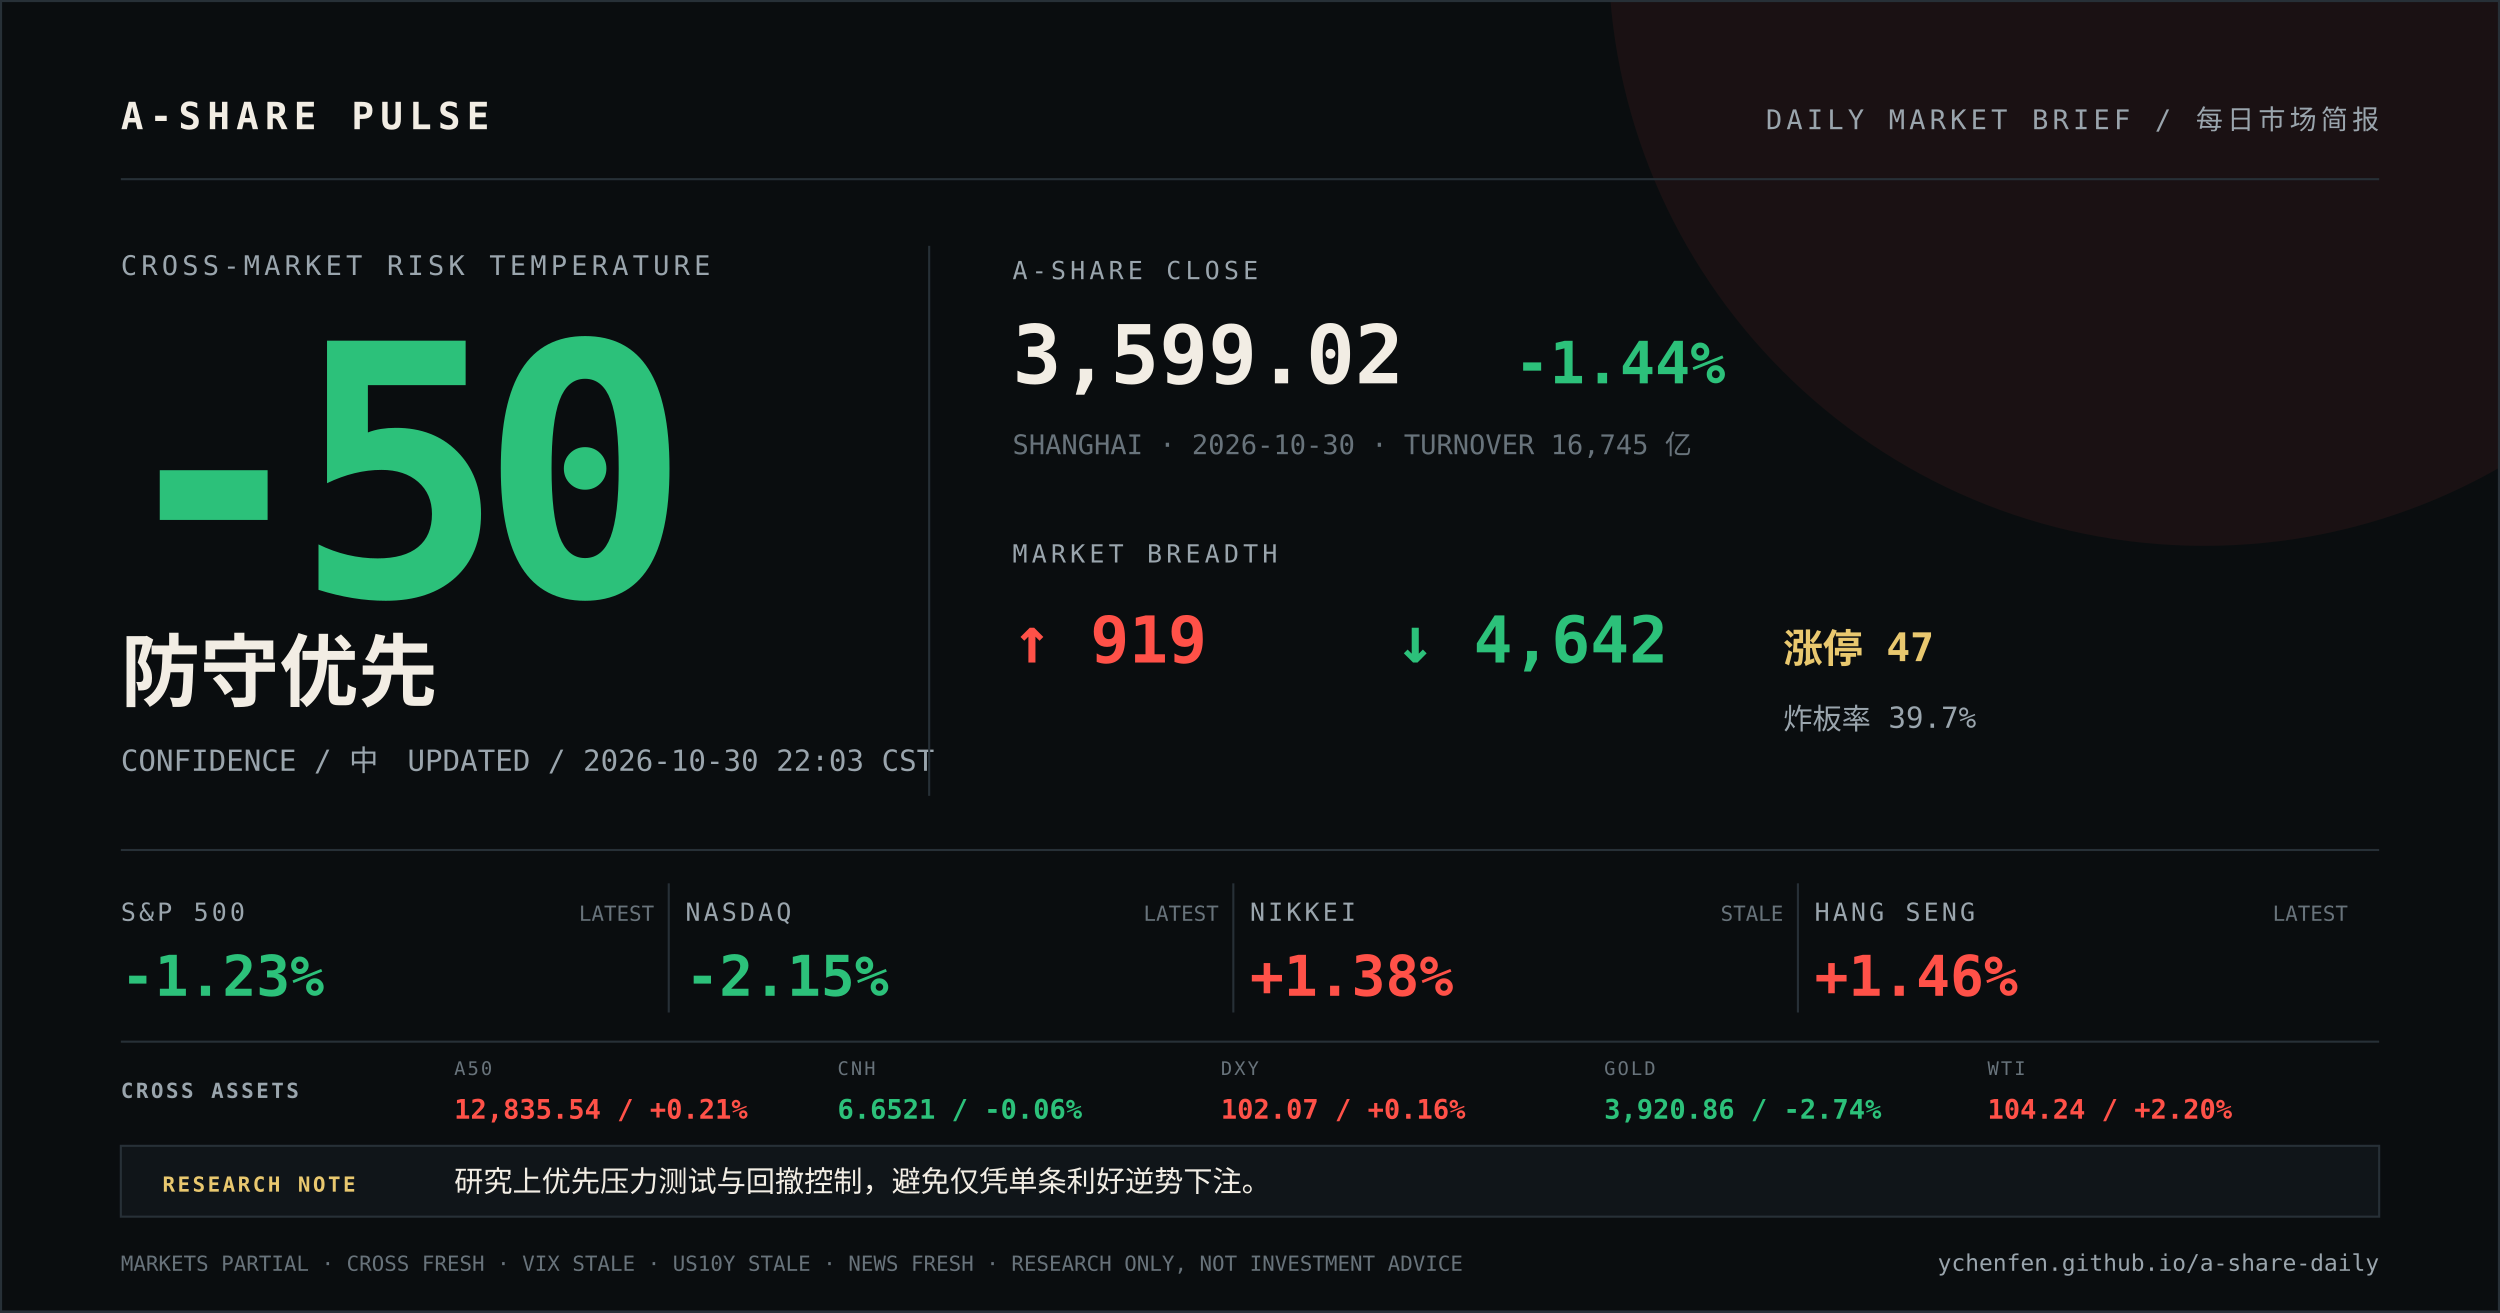
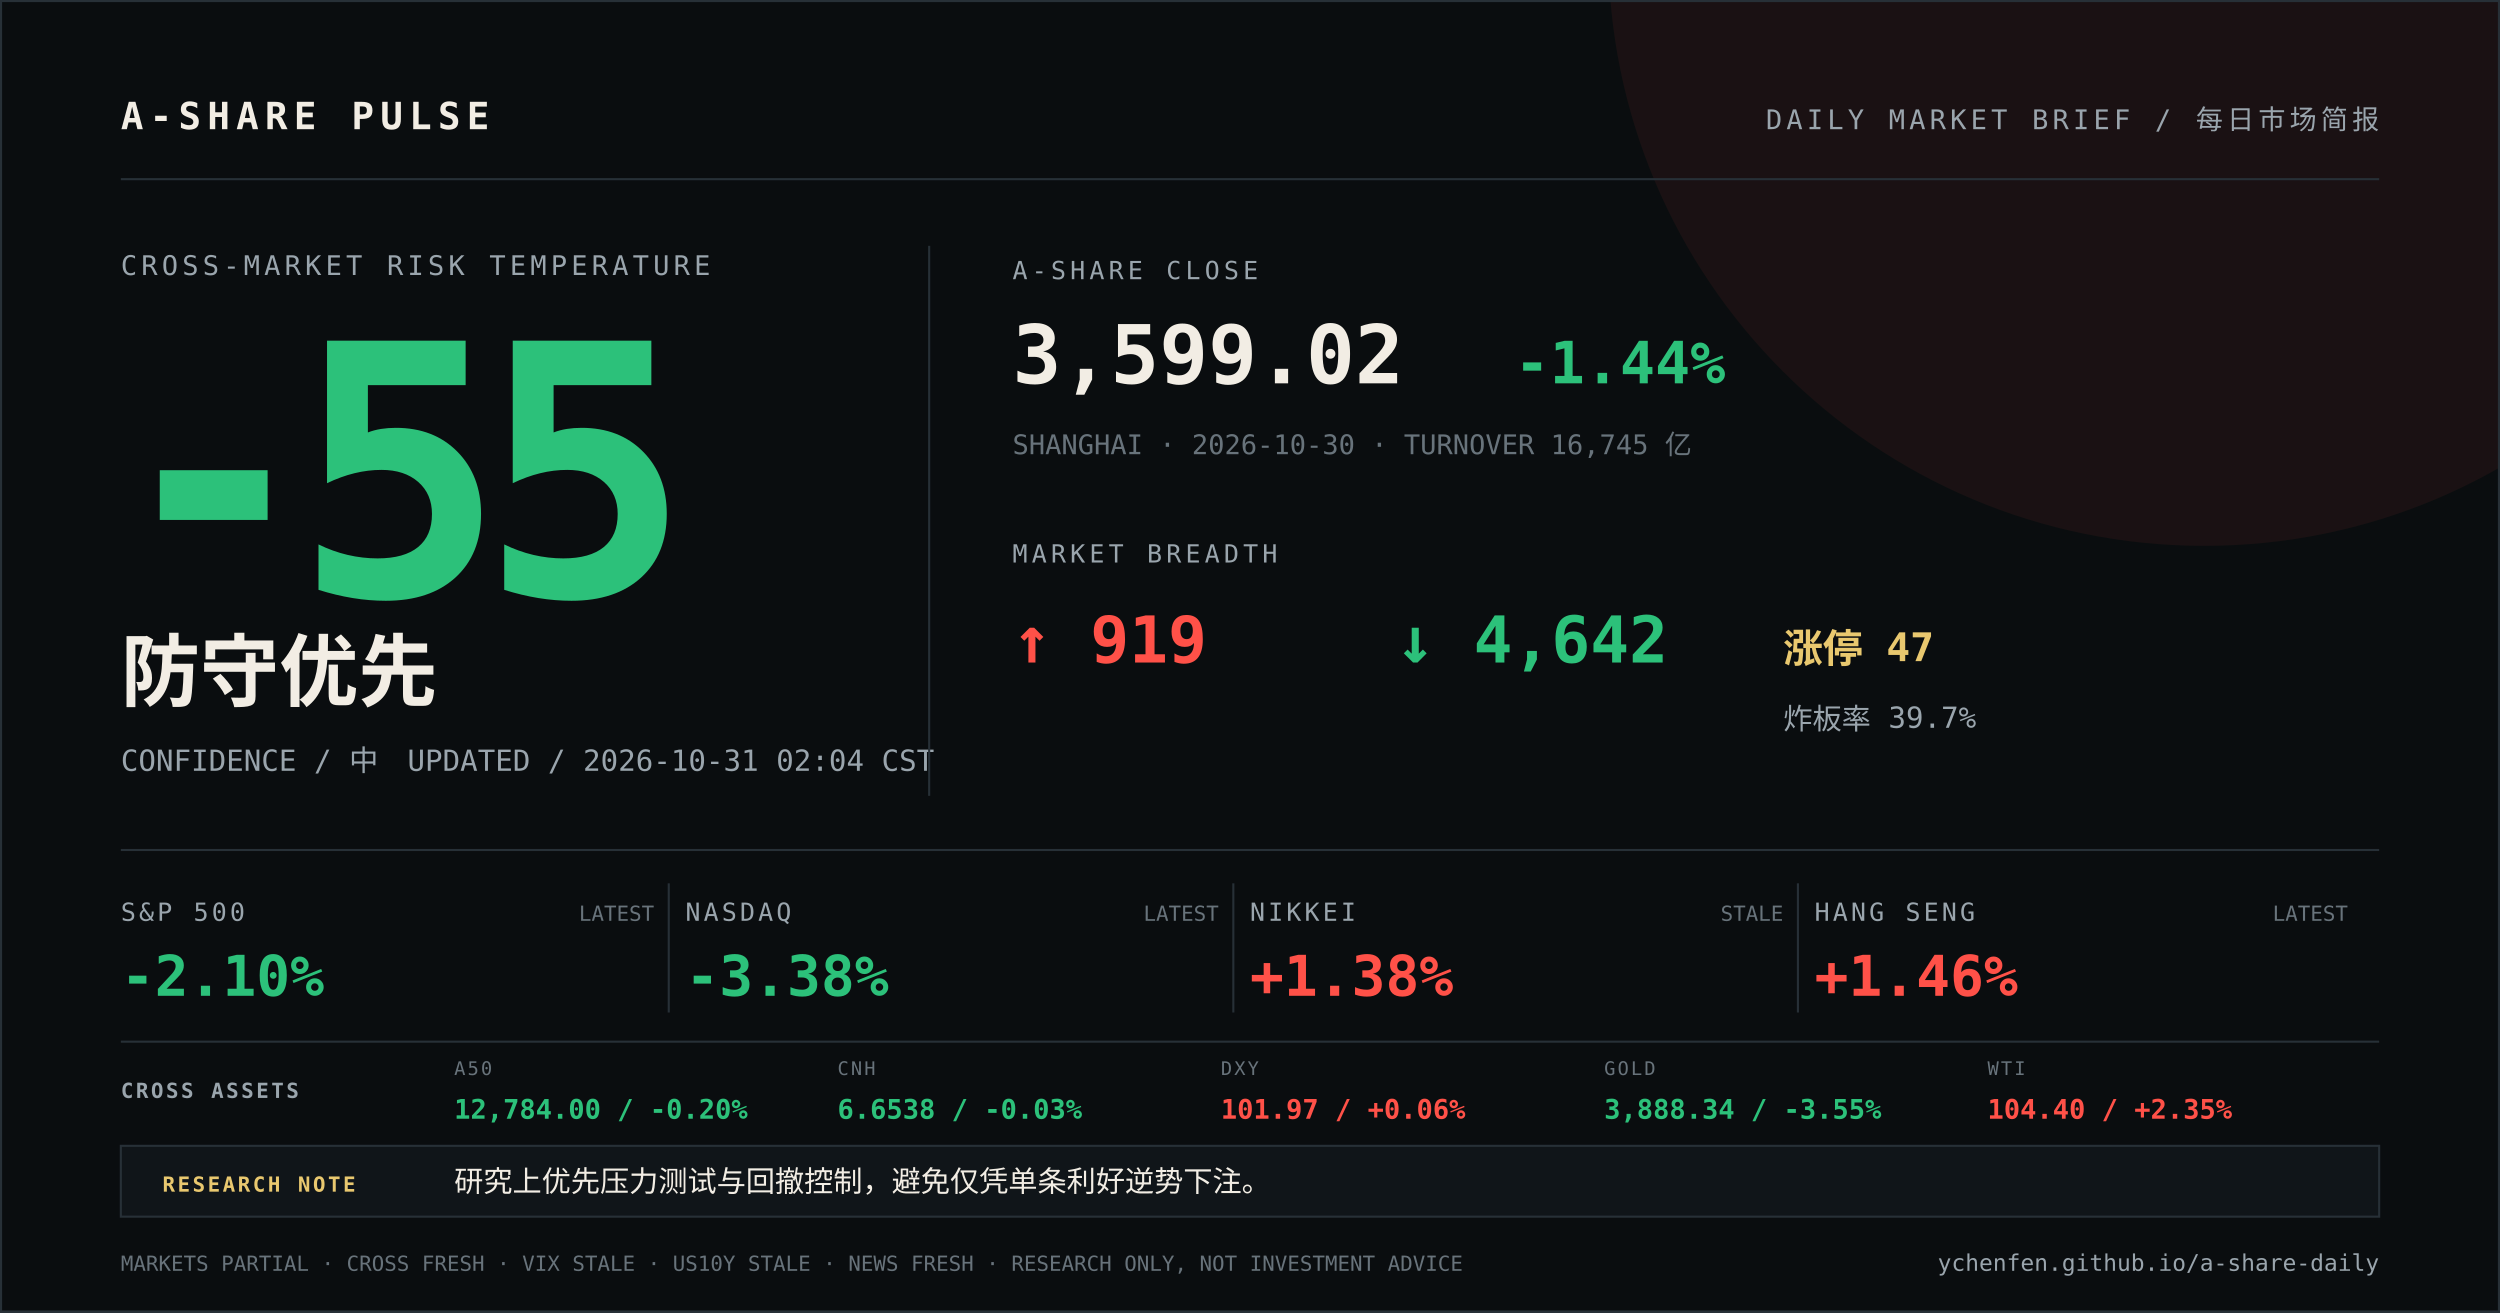
<svg xmlns="http://www.w3.org/2000/svg" width="1200" height="630" viewBox="0 0 1200 630">
  <rect width="1200" height="630" fill="#0a0d0f" />
  <circle cx="1058" cy="-24" r="286" fill="#ff5148" opacity="0.07" />
  <path d="M0 0H1200V630H0Z" fill="none" stroke="#273037" stroke-width="2" />
  <g font-family="DIN Alternate, SFMono-Regular, Menlo, monospace">
    <text x="58" y="62" fill="#f2ede4" font-size="18" font-weight="700" letter-spacing="3">A-SHARE PULSE</text>
    <text x="1142" y="62" fill="#9aa5ad" font-size="13" text-anchor="end" letter-spacing="2">DAILY MARKET BRIEF / 每日市场简报</text>
    <line x1="58" y1="86" x2="1142" y2="86" stroke="#273037" />
    <text x="58" y="132" fill="#9aa5ad" font-size="13" letter-spacing="2">CROSS-MARKET RISK TEMPERATURE</text>
-     <text x="52" y="286" fill="#2cc17a" font-size="168" font-weight="800" letter-spacing="-12">-50</text>
+     <text x="52" y="286" fill="#2cc17a" font-size="168" font-weight="800" letter-spacing="-12">-55</text>
    <text x="58" y="336" fill="#f2ede4" font-size="38" font-weight="700">防守优先</text>
-     <text x="58" y="370" fill="#9aa5ad" font-size="14">CONFIDENCE / 中　UPDATED / 2026-10-30 22:03 CST</text>
+     <text x="58" y="370" fill="#9aa5ad" font-size="14">CONFIDENCE / 中　UPDATED / 2026-10-31 02:04 CST</text>
    <line x1="446" y1="118" x2="446" y2="382" stroke="#273037" />
    <text x="486" y="134" fill="#9aa5ad" font-size="12" letter-spacing="2">A-SHARE CLOSE</text>
    <text x="486" y="184" fill="#f2ede4" font-size="39" font-weight="700">3,599.02</text>
    <text x="727" y="184" fill="#2cc17a" font-size="28" font-weight="700">-1.44%</text>
    <text x="486" y="218" fill="#68737b" font-size="13">SHANGHAI · 2026-10-30 · TURNOVER 16,745 亿</text>
    <text x="486" y="270" fill="#9aa5ad" font-size="12" letter-spacing="2">MARKET BREADTH</text>
    <text x="486" y="318" fill="#ff5148" font-size="31" font-weight="700">↑ 919</text>
    <text x="670" y="318" fill="#2cc17a" font-size="31" font-weight="700">↓ 4,642</text>
    <text x="856" y="318" fill="#e9c86f" font-size="19" font-weight="700">涨停 47</text>
    <text x="856" y="350" fill="#9aa5ad" font-size="14">炸板率 39.7%</text>
    <line x1="58" y1="408" x2="1142" y2="408" stroke="#273037" />
    <text x="58" y="442" fill="#9aa5ad" font-size="12" letter-spacing="1.5">S&amp;P 500</text>
-     <text x="58" y="478" fill="#2cc17a" font-size="27" font-weight="700">-1.23%</text>
+     <text x="58" y="478" fill="#2cc17a" font-size="27" font-weight="700">-2.10%</text>
    <text x="314" y="442" fill="#68737b" font-size="10" text-anchor="end">LATEST</text>
    <line x1="321" y1="424" x2="321" y2="486" stroke="#273037" />
    <text x="329" y="442" fill="#9aa5ad" font-size="12" letter-spacing="1.5">NASDAQ</text>
-     <text x="329" y="478" fill="#2cc17a" font-size="27" font-weight="700">-2.15%</text>
+     <text x="329" y="478" fill="#2cc17a" font-size="27" font-weight="700">-3.38%</text>
    <text x="585" y="442" fill="#68737b" font-size="10" text-anchor="end">LATEST</text>
    <line x1="592" y1="424" x2="592" y2="486" stroke="#273037" />
    <text x="600" y="442" fill="#9aa5ad" font-size="12" letter-spacing="1.5">NIKKEI</text>
    <text x="600" y="478" fill="#ff5148" font-size="27" font-weight="700">+1.38%</text>
    <text x="856" y="442" fill="#68737b" font-size="10" text-anchor="end">STALE</text>
    <line x1="863" y1="424" x2="863" y2="486" stroke="#273037" />
    <text x="871" y="442" fill="#9aa5ad" font-size="12" letter-spacing="1.5">HANG SENG</text>
    <text x="871" y="478" fill="#ff5148" font-size="27" font-weight="700">+1.46%</text>
    <text x="1127" y="442" fill="#68737b" font-size="10" text-anchor="end">LATEST</text>
    <line x1="58" y1="500" x2="1142" y2="500" stroke="#273037" />
    <text x="58" y="527" fill="#9aa5ad" font-size="10" font-weight="700" letter-spacing="1.2">CROSS ASSETS</text>
    <text x="218" y="516" fill="#68737b" font-size="9" letter-spacing="1">A50</text>
-     <text x="218" y="537" fill="#ff5148" font-size="13" font-weight="700">12,835.54 / +0.21%</text>
+     <text x="218" y="537" fill="#2cc17a" font-size="13" font-weight="700">12,784.00 / -0.20%</text>
    <text x="402" y="516" fill="#68737b" font-size="9" letter-spacing="1">CNH</text>
-     <text x="402" y="537" fill="#2cc17a" font-size="13" font-weight="700">6.6521 / -0.06%</text>
+     <text x="402" y="537" fill="#2cc17a" font-size="13" font-weight="700">6.6538 / -0.03%</text>
    <text x="586" y="516" fill="#68737b" font-size="9" letter-spacing="1">DXY</text>
-     <text x="586" y="537" fill="#ff5148" font-size="13" font-weight="700">102.07 / +0.16%</text>
+     <text x="586" y="537" fill="#ff5148" font-size="13" font-weight="700">101.97 / +0.06%</text>
    <text x="770" y="516" fill="#68737b" font-size="9" letter-spacing="1">GOLD</text>
-     <text x="770" y="537" fill="#2cc17a" font-size="13" font-weight="700">3,920.86 / -2.74%</text>
+     <text x="770" y="537" fill="#2cc17a" font-size="13" font-weight="700">3,888.34 / -3.55%</text>
    <text x="954" y="516" fill="#68737b" font-size="9" letter-spacing="1">WTI</text>
-     <text x="954" y="537" fill="#ff5148" font-size="13" font-weight="700">104.24 / +2.20%</text>
+     <text x="954" y="537" fill="#ff5148" font-size="13" font-weight="700">104.40 / +2.35%</text>
    <rect x="58" y="550" width="1084" height="34" fill="#101519" stroke="#273037" />
    <text x="78" y="572" fill="#e9c86f" font-size="10" font-weight="700" letter-spacing="1.2">RESEARCH NOTE</text>
    <text x="218" y="572" fill="#f2ede4" font-size="14">研究上优先压力测试与回撤控制，避免仅凭单条利好逆势下注。</text>
    <text x="58" y="610" fill="#68737b" font-size="10">MARKETS PARTIAL · CROSS FRESH · VIX STALE · US10Y STALE · NEWS FRESH · RESEARCH ONLY, NOT INVESTMENT ADVICE</text>
    <text x="1142" y="610" fill="#9aa5ad" font-size="11" text-anchor="end">ychenfen.github.io/a-share-daily</text>
  </g>
</svg>
